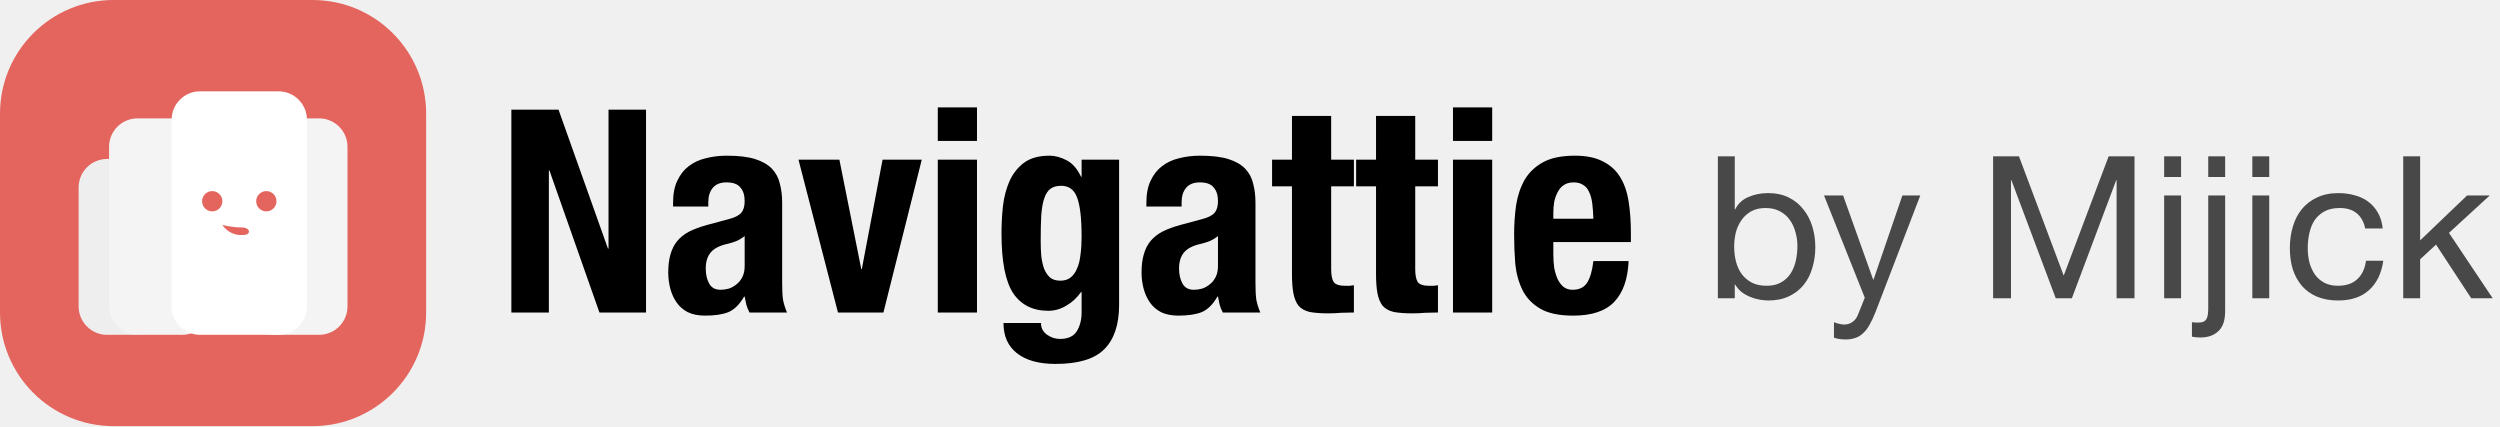
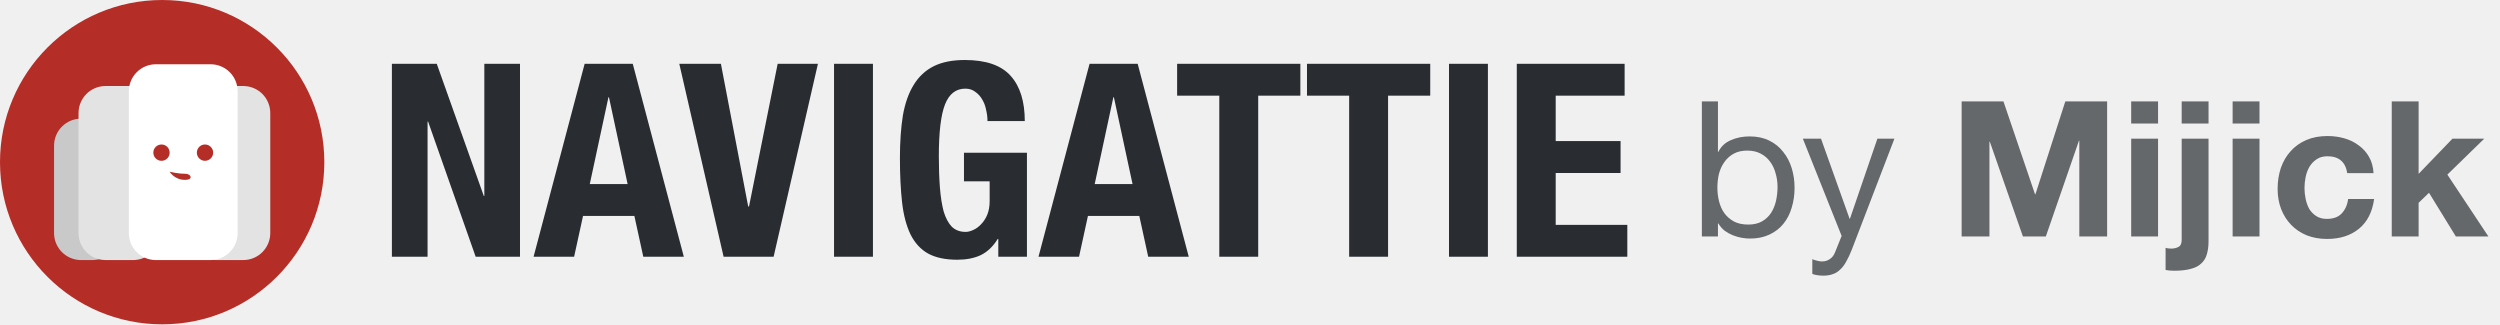
- <svg xmlns="http://www.w3.org/2000/svg" width="176" height="30" viewBox="0 0 176 30" fill="none">
-   <path d="M39.32 7.72L42.8 17.5H42.84V7.72H45.48V22H42.2L38.68 12H38.64V22H36V7.72H39.32ZM52.424 16.62C52.238 16.767 52.038 16.887 51.824 16.98C51.611 17.06 51.418 17.12 51.244 17.16C50.684 17.28 50.284 17.48 50.044 17.76C49.804 18.04 49.684 18.42 49.684 18.9C49.684 19.313 49.764 19.667 49.924 19.96C50.084 20.253 50.351 20.4 50.724 20.4C50.911 20.4 51.104 20.373 51.304 20.32C51.504 20.253 51.684 20.153 51.844 20.02C52.018 19.887 52.158 19.713 52.264 19.5C52.371 19.287 52.424 19.033 52.424 18.74V16.62ZM47.384 14.54V14.28C47.384 13.653 47.484 13.133 47.684 12.72C47.884 12.293 48.151 11.953 48.484 11.7C48.831 11.433 49.231 11.247 49.684 11.14C50.151 11.02 50.644 10.96 51.164 10.96C51.991 10.96 52.658 11.04 53.164 11.2C53.671 11.36 54.064 11.587 54.344 11.88C54.624 12.173 54.811 12.527 54.904 12.94C55.011 13.34 55.064 13.78 55.064 14.26V19.92C55.064 20.427 55.084 20.82 55.124 21.1C55.178 21.38 55.271 21.68 55.404 22H52.764C52.671 21.827 52.598 21.647 52.544 21.46C52.504 21.26 52.464 21.067 52.424 20.88H52.384C52.064 21.44 51.691 21.807 51.264 21.98C50.851 22.14 50.311 22.22 49.644 22.22C49.164 22.22 48.758 22.14 48.424 21.98C48.091 21.807 47.824 21.573 47.624 21.28C47.424 20.987 47.278 20.66 47.184 20.3C47.091 19.927 47.044 19.56 47.044 19.2C47.044 18.693 47.098 18.26 47.204 17.9C47.311 17.527 47.471 17.213 47.684 16.96C47.911 16.693 48.191 16.473 48.524 16.3C48.871 16.127 49.284 15.973 49.764 15.84L51.324 15.42C51.738 15.313 52.024 15.167 52.184 14.98C52.344 14.793 52.424 14.52 52.424 14.16C52.424 13.747 52.324 13.427 52.124 13.2C51.938 12.96 51.611 12.84 51.144 12.84C50.718 12.84 50.398 12.967 50.184 13.22C49.971 13.473 49.864 13.813 49.864 14.24V14.54H47.384ZM62.133 11.24H64.893L62.193 22H58.993L56.213 11.24H59.093L60.633 18.94H60.673L62.133 11.24ZM66.02 7.56H68.78V9.92H66.02V7.56ZM66.02 11.24H68.78V22H66.02V11.24ZM73.265 16.96C73.265 17.333 73.278 17.687 73.305 18.02C73.345 18.353 73.411 18.653 73.505 18.92C73.611 19.173 73.751 19.38 73.925 19.54C74.111 19.687 74.351 19.76 74.645 19.76C74.938 19.76 75.178 19.687 75.365 19.54C75.565 19.38 75.718 19.167 75.825 18.9C75.945 18.633 76.025 18.313 76.065 17.94C76.118 17.553 76.145 17.133 76.145 16.68C76.145 15.373 76.038 14.447 75.825 13.9C75.625 13.353 75.251 13.08 74.705 13.08C74.398 13.08 74.151 13.147 73.965 13.28C73.778 13.413 73.631 13.633 73.525 13.94C73.418 14.233 73.345 14.633 73.305 15.14C73.278 15.633 73.265 16.24 73.265 16.96ZM78.785 11.24V21.46C78.785 22.847 78.438 23.887 77.745 24.58C77.065 25.273 75.918 25.62 74.305 25.62C73.131 25.62 72.225 25.367 71.585 24.86C70.958 24.367 70.645 23.66 70.645 22.74H73.285C73.285 23.087 73.425 23.36 73.705 23.56C73.838 23.653 73.978 23.727 74.125 23.78C74.285 23.833 74.451 23.86 74.625 23.86C75.185 23.86 75.578 23.68 75.805 23.32C76.031 22.96 76.145 22.513 76.145 21.98V20.56H76.105C75.825 20.96 75.478 21.28 75.065 21.52C74.665 21.76 74.245 21.88 73.805 21.88C72.711 21.88 71.885 21.467 71.325 20.64C70.778 19.8 70.505 18.4 70.505 16.44C70.505 15.813 70.538 15.173 70.605 14.52C70.685 13.867 70.838 13.28 71.065 12.76C71.305 12.227 71.645 11.793 72.085 11.46C72.538 11.127 73.138 10.96 73.885 10.96C74.271 10.96 74.671 11.067 75.085 11.28C75.498 11.493 75.838 11.88 76.105 12.44H76.145V11.24H78.785ZM85.745 16.62C85.558 16.767 85.358 16.887 85.145 16.98C84.931 17.06 84.738 17.12 84.565 17.16C84.005 17.28 83.605 17.48 83.365 17.76C83.125 18.04 83.005 18.42 83.005 18.9C83.005 19.313 83.085 19.667 83.245 19.96C83.405 20.253 83.671 20.4 84.045 20.4C84.231 20.4 84.425 20.373 84.625 20.32C84.825 20.253 85.005 20.153 85.165 20.02C85.338 19.887 85.478 19.713 85.585 19.5C85.691 19.287 85.745 19.033 85.745 18.74V16.62ZM80.705 14.54V14.28C80.705 13.653 80.805 13.133 81.005 12.72C81.205 12.293 81.471 11.953 81.805 11.7C82.151 11.433 82.551 11.247 83.005 11.14C83.471 11.02 83.965 10.96 84.485 10.96C85.311 10.96 85.978 11.04 86.485 11.2C86.991 11.36 87.385 11.587 87.665 11.88C87.945 12.173 88.131 12.527 88.225 12.94C88.331 13.34 88.385 13.78 88.385 14.26V19.92C88.385 20.427 88.405 20.82 88.445 21.1C88.498 21.38 88.591 21.68 88.725 22H86.085C85.991 21.827 85.918 21.647 85.865 21.46C85.825 21.26 85.785 21.067 85.745 20.88H85.705C85.385 21.44 85.011 21.807 84.585 21.98C84.171 22.14 83.631 22.22 82.965 22.22C82.485 22.22 82.078 22.14 81.745 21.98C81.411 21.807 81.145 21.573 80.945 21.28C80.745 20.987 80.598 20.66 80.505 20.3C80.411 19.927 80.365 19.56 80.365 19.2C80.365 18.693 80.418 18.26 80.525 17.9C80.631 17.527 80.791 17.213 81.005 16.96C81.231 16.693 81.511 16.473 81.845 16.3C82.191 16.127 82.605 15.973 83.085 15.84L84.645 15.42C85.058 15.313 85.345 15.167 85.505 14.98C85.665 14.793 85.745 14.52 85.745 14.16C85.745 13.747 85.645 13.427 85.445 13.2C85.258 12.96 84.931 12.84 84.465 12.84C84.038 12.84 83.718 12.967 83.505 13.22C83.291 13.473 83.185 13.813 83.185 14.24V14.54H80.705ZM90.954 8.16H93.714V11.24H95.314V13.12H93.714V18.94C93.714 19.367 93.774 19.673 93.894 19.86C94.027 20.033 94.294 20.12 94.694 20.12C94.8 20.12 94.907 20.12 95.014 20.12C95.12 20.107 95.22 20.093 95.314 20.08V22C95.007 22 94.707 22.007 94.414 22.02C94.134 22.047 93.834 22.06 93.514 22.06C92.98 22.06 92.54 22.027 92.194 21.96C91.86 21.88 91.6 21.733 91.414 21.52C91.24 21.293 91.12 21 91.054 20.64C90.987 20.28 90.954 19.827 90.954 19.28V13.12H89.554V11.24H90.954V8.16ZM96.872 8.16H99.632V11.24H101.232V13.12H99.632V18.94C99.632 19.367 99.692 19.673 99.812 19.86C99.945 20.033 100.212 20.12 100.612 20.12C100.718 20.12 100.825 20.12 100.932 20.12C101.038 20.107 101.138 20.093 101.232 20.08V22C100.925 22 100.625 22.007 100.332 22.02C100.052 22.047 99.752 22.06 99.432 22.06C98.898 22.06 98.458 22.027 98.112 21.96C97.778 21.88 97.518 21.733 97.332 21.52C97.158 21.293 97.038 21 96.972 20.64C96.905 20.28 96.872 19.827 96.872 19.28V13.12H95.472V11.24H96.872V8.16ZM102.29 7.56H105.05V9.92H102.29V7.56ZM102.29 11.24H105.05V22H102.29V11.24ZM112.174 15.4C112.161 14.987 112.134 14.627 112.094 14.32C112.054 14 111.981 13.733 111.874 13.52C111.781 13.293 111.641 13.127 111.454 13.02C111.281 12.9 111.054 12.84 110.774 12.84C110.494 12.84 110.261 12.907 110.074 13.04C109.901 13.16 109.761 13.327 109.654 13.54C109.548 13.74 109.468 13.967 109.414 14.22C109.374 14.473 109.354 14.727 109.354 14.98V15.4H112.174ZM109.354 17.04V17.9C109.354 18.22 109.374 18.533 109.414 18.84C109.468 19.133 109.548 19.4 109.654 19.64C109.761 19.867 109.901 20.053 110.074 20.2C110.248 20.333 110.461 20.4 110.714 20.4C111.181 20.4 111.521 20.233 111.734 19.9C111.948 19.567 112.094 19.06 112.174 18.38H114.654C114.601 19.633 114.268 20.587 113.654 21.24C113.041 21.893 112.074 22.22 110.754 22.22C109.754 22.22 108.974 22.053 108.414 21.72C107.854 21.387 107.441 20.947 107.174 20.4C106.908 19.853 106.741 19.24 106.674 18.56C106.621 17.88 106.594 17.2 106.594 16.52C106.594 15.8 106.641 15.107 106.734 14.44C106.841 13.773 107.041 13.18 107.334 12.66C107.641 12.14 108.074 11.727 108.634 11.42C109.194 11.113 109.941 10.96 110.874 10.96C111.674 10.96 112.328 11.093 112.834 11.36C113.354 11.613 113.761 11.98 114.054 12.46C114.348 12.927 114.548 13.5 114.654 14.18C114.761 14.847 114.814 15.593 114.814 16.42V17.04H109.354Z" fill="black" />
-   <path opacity="0.7" d="M120.938 11.004H122.128V14.742H122.156C122.352 14.341 122.66 14.051 123.08 13.874C123.5 13.687 123.962 13.594 124.466 13.594C125.026 13.594 125.511 13.697 125.922 13.902C126.342 14.107 126.687 14.387 126.958 14.742C127.238 15.087 127.448 15.489 127.588 15.946C127.728 16.403 127.798 16.889 127.798 17.402C127.798 17.915 127.728 18.401 127.588 18.858C127.457 19.315 127.252 19.717 126.972 20.062C126.701 20.398 126.356 20.664 125.936 20.86C125.525 21.056 125.045 21.154 124.494 21.154C124.317 21.154 124.116 21.135 123.892 21.098C123.677 21.061 123.463 21 123.248 20.916C123.033 20.832 122.828 20.72 122.632 20.58C122.445 20.431 122.287 20.249 122.156 20.034H122.128V21H120.938V11.004ZM126.538 17.318C126.538 16.982 126.491 16.655 126.398 16.338C126.314 16.011 126.179 15.722 125.992 15.47C125.815 15.218 125.581 15.017 125.292 14.868C125.012 14.719 124.681 14.644 124.298 14.644C123.897 14.644 123.556 14.723 123.276 14.882C122.996 15.041 122.767 15.251 122.59 15.512C122.413 15.764 122.282 16.053 122.198 16.38C122.123 16.707 122.086 17.038 122.086 17.374C122.086 17.729 122.128 18.074 122.212 18.41C122.296 18.737 122.427 19.026 122.604 19.278C122.791 19.53 123.029 19.735 123.318 19.894C123.607 20.043 123.957 20.118 124.368 20.118C124.779 20.118 125.119 20.039 125.39 19.88C125.67 19.721 125.894 19.511 126.062 19.25C126.23 18.989 126.351 18.69 126.426 18.354C126.501 18.018 126.538 17.673 126.538 17.318ZM132.037 21.966C131.897 22.321 131.757 22.619 131.617 22.862C131.486 23.105 131.337 23.301 131.169 23.45C131.01 23.609 130.828 23.721 130.623 23.786C130.427 23.861 130.198 23.898 129.937 23.898C129.797 23.898 129.657 23.889 129.517 23.87C129.377 23.851 129.241 23.819 129.111 23.772V22.68C129.213 22.727 129.33 22.764 129.461 22.792C129.601 22.829 129.717 22.848 129.811 22.848C130.053 22.848 130.254 22.787 130.413 22.666C130.581 22.554 130.707 22.391 130.791 22.176L131.281 20.958L128.411 13.762H129.755L131.869 19.684H131.897L133.927 13.762H135.187L132.037 21.966ZM140.315 11.004H142.135L145.285 19.404L148.449 11.004H150.269V21H149.009V12.684H148.981L145.859 21H144.725L141.603 12.684H141.575V21H140.315V11.004ZM153.547 12.46H152.357V11.004H153.547V12.46ZM152.357 13.762H153.547V21H152.357V13.762ZM156.65 12.46H155.46V11.004H156.65V12.46ZM156.65 21.91C156.65 22.554 156.491 23.021 156.174 23.31C155.866 23.609 155.446 23.758 154.914 23.758C154.699 23.758 154.499 23.739 154.312 23.702V22.68C154.359 22.689 154.401 22.694 154.438 22.694C154.466 22.703 154.499 22.708 154.536 22.708H154.788C155.049 22.708 155.227 22.633 155.32 22.484C155.413 22.344 155.46 22.087 155.46 21.714V13.762H156.65V21.91ZM159.754 12.46H158.564V11.004H159.754V12.46ZM158.564 13.762H159.754V21H158.564V13.762ZM166.511 16.086C166.418 15.629 166.222 15.274 165.923 15.022C165.625 14.77 165.223 14.644 164.719 14.644C164.29 14.644 163.931 14.723 163.641 14.882C163.352 15.041 163.119 15.251 162.941 15.512C162.773 15.773 162.652 16.077 162.577 16.422C162.503 16.758 162.465 17.108 162.465 17.472C162.465 17.808 162.503 18.135 162.577 18.452C162.661 18.769 162.787 19.054 162.955 19.306C163.123 19.549 163.343 19.745 163.613 19.894C163.884 20.043 164.206 20.118 164.579 20.118C165.167 20.118 165.625 19.964 165.951 19.656C166.287 19.348 166.493 18.914 166.567 18.354H167.785C167.655 19.25 167.319 19.941 166.777 20.426C166.245 20.911 165.517 21.154 164.593 21.154C164.043 21.154 163.553 21.065 163.123 20.888C162.703 20.711 162.349 20.459 162.059 20.132C161.779 19.805 161.565 19.418 161.415 18.97C161.275 18.513 161.205 18.013 161.205 17.472C161.205 16.931 161.275 16.427 161.415 15.96C161.555 15.484 161.765 15.073 162.045 14.728C162.335 14.373 162.694 14.098 163.123 13.902C163.553 13.697 164.052 13.594 164.621 13.594C165.032 13.594 165.415 13.645 165.769 13.748C166.133 13.841 166.451 13.991 166.721 14.196C167.001 14.401 167.23 14.663 167.407 14.98C167.585 15.288 167.697 15.657 167.743 16.086H166.511ZM169.187 11.004H170.377V16.926L173.681 13.762H175.277L172.407 16.394L175.487 21H173.975L171.497 17.22L170.377 18.256V21H169.187V11.004Z" fill="black" />
-   <rect width="30" height="30" rx="8" fill="#E4645E" />
-   <rect x="17.321" y="8.334" width="7.143" height="15.238" rx="2" fill="#F4F4F4" />
-   <rect x="5.536" y="11.191" width="5.714" height="12.381" rx="2" fill="#EEEEEE" />
-   <rect x="7.679" y="8.334" width="7.143" height="15.238" rx="2" fill="#F4F4F4" />
-   <rect x="12.083" y="6.429" width="9.524" height="17.143" rx="2" fill="white" />
-   <path d="M16.987 16.012C16.321 16.012 15.655 15.834 15.655 15.834C15.655 15.834 16.071 16.548 16.987 16.548C17.052 16.548 17.112 16.546 17.169 16.542C17.721 16.505 17.598 16.019 17.045 16.013C17.026 16.012 17.007 16.012 16.987 16.012Z" fill="#E4645E" />
-   <circle cx="14.941" cy="14.167" r="0.714" fill="#E4645E" />
-   <circle cx="18.75" cy="14.167" r="0.714" fill="#E4645E" />
+ <svg xmlns="http://www.w3.org/2000/svg" width="185" height="24" viewBox="0 0 185 24" fill="none">
+   <rect width="24" height="24" rx="12" fill="#B42D27" />
+   <rect x="13.962" y="6.365" width="6.038" height="12.88" rx="2" fill="#E3E3E3" />
+   <rect x="4" y="8.78" width="4.83" height="10.465" rx="2" fill="#C9C9C9" />
+   <rect x="5.811" y="6.365" width="6.038" height="12.88" rx="2" fill="#E3E3E3" />
+   <rect x="9.535" y="4.755" width="8.05" height="14.491" rx="2" fill="white" />
+   <path d="M13.679 12.856C13.116 12.856 12.553 12.705 12.553 12.705C12.553 12.705 12.905 13.309 13.679 13.309C13.716 13.309 13.751 13.308 13.784 13.306C14.278 13.285 14.174 12.856 13.679 12.856Z" fill="#B42D27" />
+   <circle cx="11.95" cy="11.296" r="0.604" fill="#B42D27" />
+   <circle cx="15.17" cy="11.296" r="0.604" fill="#B42D27" />
+   <path d="M32.32 4.72L35.8 14.5H35.84V4.72H38.48V19H35.2L31.68 9H31.64V19H29V4.72H32.32ZM46.444 13.62L45.064 7.2H45.024L43.644 13.62H46.444ZM46.824 4.72L50.604 19H47.604L46.944 15.98H43.144L42.484 19H39.484L43.264 4.72H46.824ZM53.347 4.72L55.367 15.28H55.427L57.547 4.72H60.527L57.247 19H53.547L50.267 4.72H53.347ZM61.718 19V4.72H64.598V19H61.718ZM73.074 8.96C73.074 8.693 73.041 8.42 72.974 8.14C72.921 7.86 72.828 7.607 72.694 7.38C72.561 7.14 72.388 6.947 72.174 6.8C71.974 6.64 71.728 6.56 71.434 6.56C70.741 6.56 70.241 6.947 69.934 7.72C69.628 8.493 69.474 9.773 69.474 11.56C69.474 12.413 69.501 13.187 69.554 13.88C69.608 14.573 69.701 15.167 69.834 15.66C69.981 16.14 70.181 16.513 70.434 16.78C70.701 17.033 71.041 17.16 71.454 17.16C71.628 17.16 71.814 17.113 72.014 17.02C72.228 16.927 72.421 16.787 72.594 16.6C72.781 16.413 72.934 16.18 73.054 15.9C73.174 15.607 73.234 15.267 73.234 14.88V13.42H71.334V11.3H75.994V19H73.874V17.68H73.834C73.488 18.24 73.068 18.64 72.574 18.88C72.094 19.107 71.514 19.22 70.834 19.22C69.954 19.22 69.234 19.067 68.674 18.76C68.128 18.453 67.694 17.98 67.374 17.34C67.068 16.7 66.861 15.913 66.754 14.98C66.648 14.033 66.594 12.94 66.594 11.7C66.594 10.5 66.668 9.447 66.814 8.54C66.974 7.633 67.241 6.88 67.614 6.28C67.988 5.667 68.481 5.207 69.094 4.9C69.708 4.593 70.474 4.44 71.394 4.44C72.968 4.44 74.101 4.833 74.794 5.62C75.488 6.393 75.834 7.507 75.834 8.96H73.074ZM83.808 13.62L82.428 7.2H82.388L81.008 13.62H83.808ZM84.188 4.72L87.968 19H84.968L84.308 15.98H80.508L79.848 19H76.848L80.628 4.72H84.188ZM96.227 4.72V7.08H93.107V19H90.227V7.08H87.107V4.72H96.227ZM105.837 4.72V7.08H102.717V19H99.837V7.08H96.717V4.72H105.837ZM107.226 19V4.72H110.106V19H107.226ZM120.222 4.72V7.08H115.122V10.44H119.922V12.8H115.122V16.64H120.422V19H112.242V4.72H120.222Z" fill="#292D32" />
+   <g opacity="0.7">
+     <path d="M125.938 7.504H127.128V11.242H127.156C127.352 10.841 127.66 10.551 128.08 10.374C128.5 10.187 128.962 10.094 129.466 10.094C130.026 10.094 130.511 10.197 130.922 10.402C131.342 10.607 131.687 10.887 131.958 11.242C132.238 11.587 132.448 11.989 132.588 12.446C132.728 12.903 132.798 13.389 132.798 13.902C132.798 14.415 132.728 14.901 132.588 15.358C132.457 15.815 132.252 16.217 131.972 16.562C131.701 16.898 131.356 17.164 130.936 17.36C130.525 17.556 130.045 17.654 129.494 17.654C129.317 17.654 129.116 17.635 128.892 17.598C128.677 17.561 128.463 17.5 128.248 17.416C128.033 17.332 127.828 17.22 127.632 17.08C127.445 16.931 127.287 16.749 127.156 16.534H127.128V17.5H125.938V7.504ZM131.538 13.818C131.538 13.482 131.491 13.155 131.398 12.838C131.314 12.511 131.179 12.222 130.992 11.97C130.815 11.718 130.581 11.517 130.292 11.368C130.012 11.219 129.681 11.144 129.298 11.144C128.897 11.144 128.556 11.223 128.276 11.382C127.996 11.541 127.767 11.751 127.59 12.012C127.413 12.264 127.282 12.553 127.198 12.88C127.123 13.207 127.086 13.538 127.086 13.874C127.086 14.229 127.128 14.574 127.212 14.91C127.296 15.237 127.427 15.526 127.604 15.778C127.791 16.03 128.029 16.235 128.318 16.394C128.607 16.543 128.957 16.618 129.368 16.618C129.779 16.618 130.119 16.539 130.39 16.38C130.67 16.221 130.894 16.011 131.062 15.75C131.23 15.489 131.351 15.19 131.426 14.854C131.501 14.518 131.538 14.173 131.538 13.818ZM137.037 18.466C136.897 18.821 136.757 19.119 136.617 19.362C136.486 19.605 136.337 19.801 136.169 19.95C136.01 20.109 135.828 20.221 135.623 20.286C135.427 20.361 135.198 20.398 134.937 20.398C134.797 20.398 134.657 20.389 134.517 20.37C134.377 20.351 134.241 20.319 134.111 20.272V19.18C134.213 19.227 134.33 19.264 134.461 19.292C134.601 19.329 134.717 19.348 134.811 19.348C135.053 19.348 135.254 19.287 135.413 19.166C135.581 19.054 135.707 18.891 135.791 18.676L136.281 17.458L133.411 10.262H134.755L136.869 16.184H136.897L138.927 10.262H140.187L137.037 18.466ZM145.161 7.504H148.255L150.593 14.378H150.621L152.833 7.504H155.927V17.5H153.869V10.416H153.841L151.391 17.5H149.697L147.247 10.486H147.219V17.5H145.161V7.504ZM159.696 9.142H157.708V7.504H159.696V9.142ZM157.708 10.262H159.696V17.5H157.708V10.262ZM163.432 9.142H161.444V7.504H163.432V9.142ZM160.254 18.34C160.357 18.377 160.497 18.396 160.674 18.396C160.879 18.396 161.057 18.354 161.206 18.27C161.365 18.195 161.444 18.023 161.444 17.752V10.262H163.432V17.85C163.432 18.223 163.39 18.545 163.306 18.816C163.231 19.087 163.096 19.311 162.9 19.488C162.713 19.675 162.457 19.81 162.13 19.894C161.803 19.987 161.388 20.034 160.884 20.034C160.651 20.034 160.441 20.015 160.254 19.978V18.34ZM167.202 9.142H165.214V7.504H167.202V9.142ZM165.214 10.262H167.202V17.5H165.214V10.262ZM173.696 12.81C173.565 11.979 173.075 11.564 172.226 11.564C171.908 11.564 171.642 11.639 171.428 11.788C171.213 11.928 171.036 12.115 170.896 12.348C170.765 12.572 170.672 12.824 170.616 13.104C170.56 13.375 170.532 13.645 170.532 13.916C170.532 14.177 170.56 14.443 170.616 14.714C170.672 14.985 170.76 15.232 170.882 15.456C171.012 15.671 171.185 15.848 171.4 15.988C171.614 16.128 171.876 16.198 172.184 16.198C172.66 16.198 173.024 16.067 173.276 15.806C173.537 15.535 173.7 15.176 173.766 14.728H175.684C175.553 15.689 175.18 16.422 174.564 16.926C173.948 17.43 173.159 17.682 172.198 17.682C171.656 17.682 171.157 17.593 170.7 17.416C170.252 17.229 169.869 16.973 169.552 16.646C169.234 16.319 168.987 15.932 168.81 15.484C168.632 15.027 168.544 14.527 168.544 13.986C168.544 13.426 168.623 12.908 168.782 12.432C168.95 11.947 169.192 11.531 169.51 11.186C169.827 10.831 170.214 10.556 170.672 10.36C171.129 10.164 171.652 10.066 172.24 10.066C172.669 10.066 173.08 10.122 173.472 10.234C173.873 10.346 174.228 10.519 174.536 10.752C174.853 10.976 175.11 11.261 175.306 11.606C175.502 11.942 175.614 12.343 175.642 12.81H173.696ZM176.989 7.504H178.977V12.866L181.483 10.262H183.835L181.105 12.922L184.143 17.5H181.735L179.747 14.266L178.977 15.008V17.5H176.989V7.504Z" fill="#292D32" />
+   </g>
</svg>
